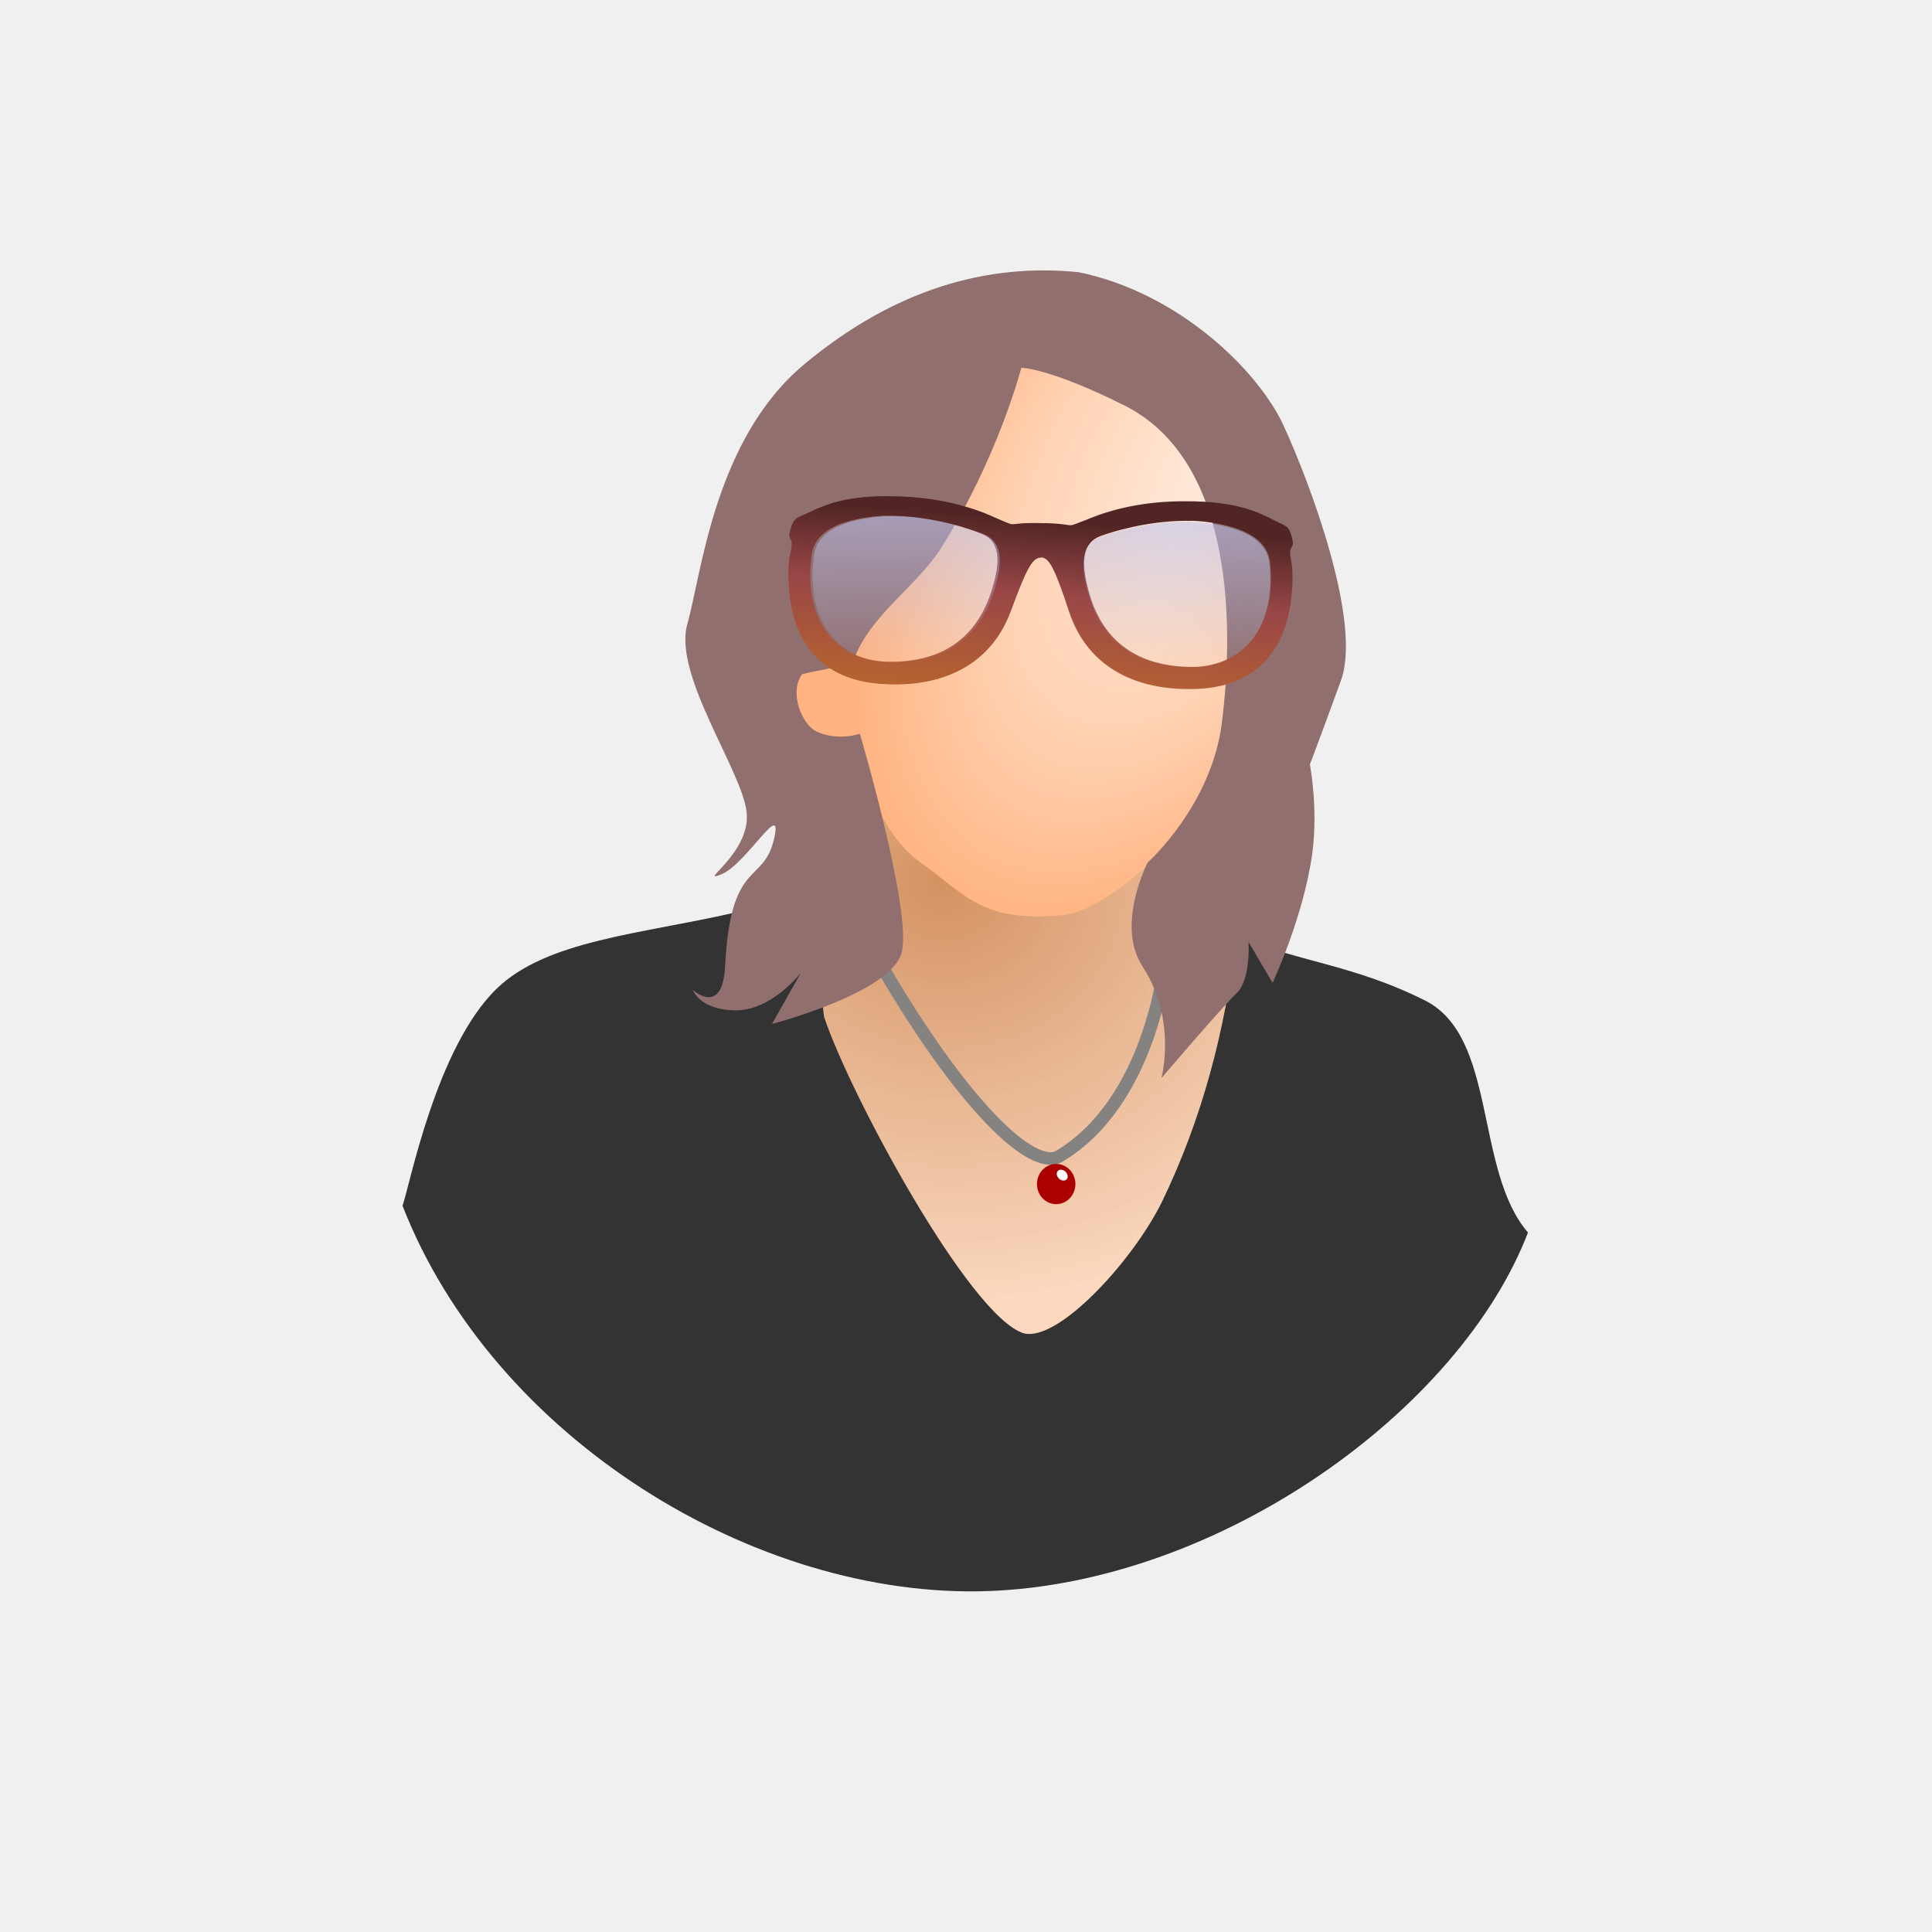
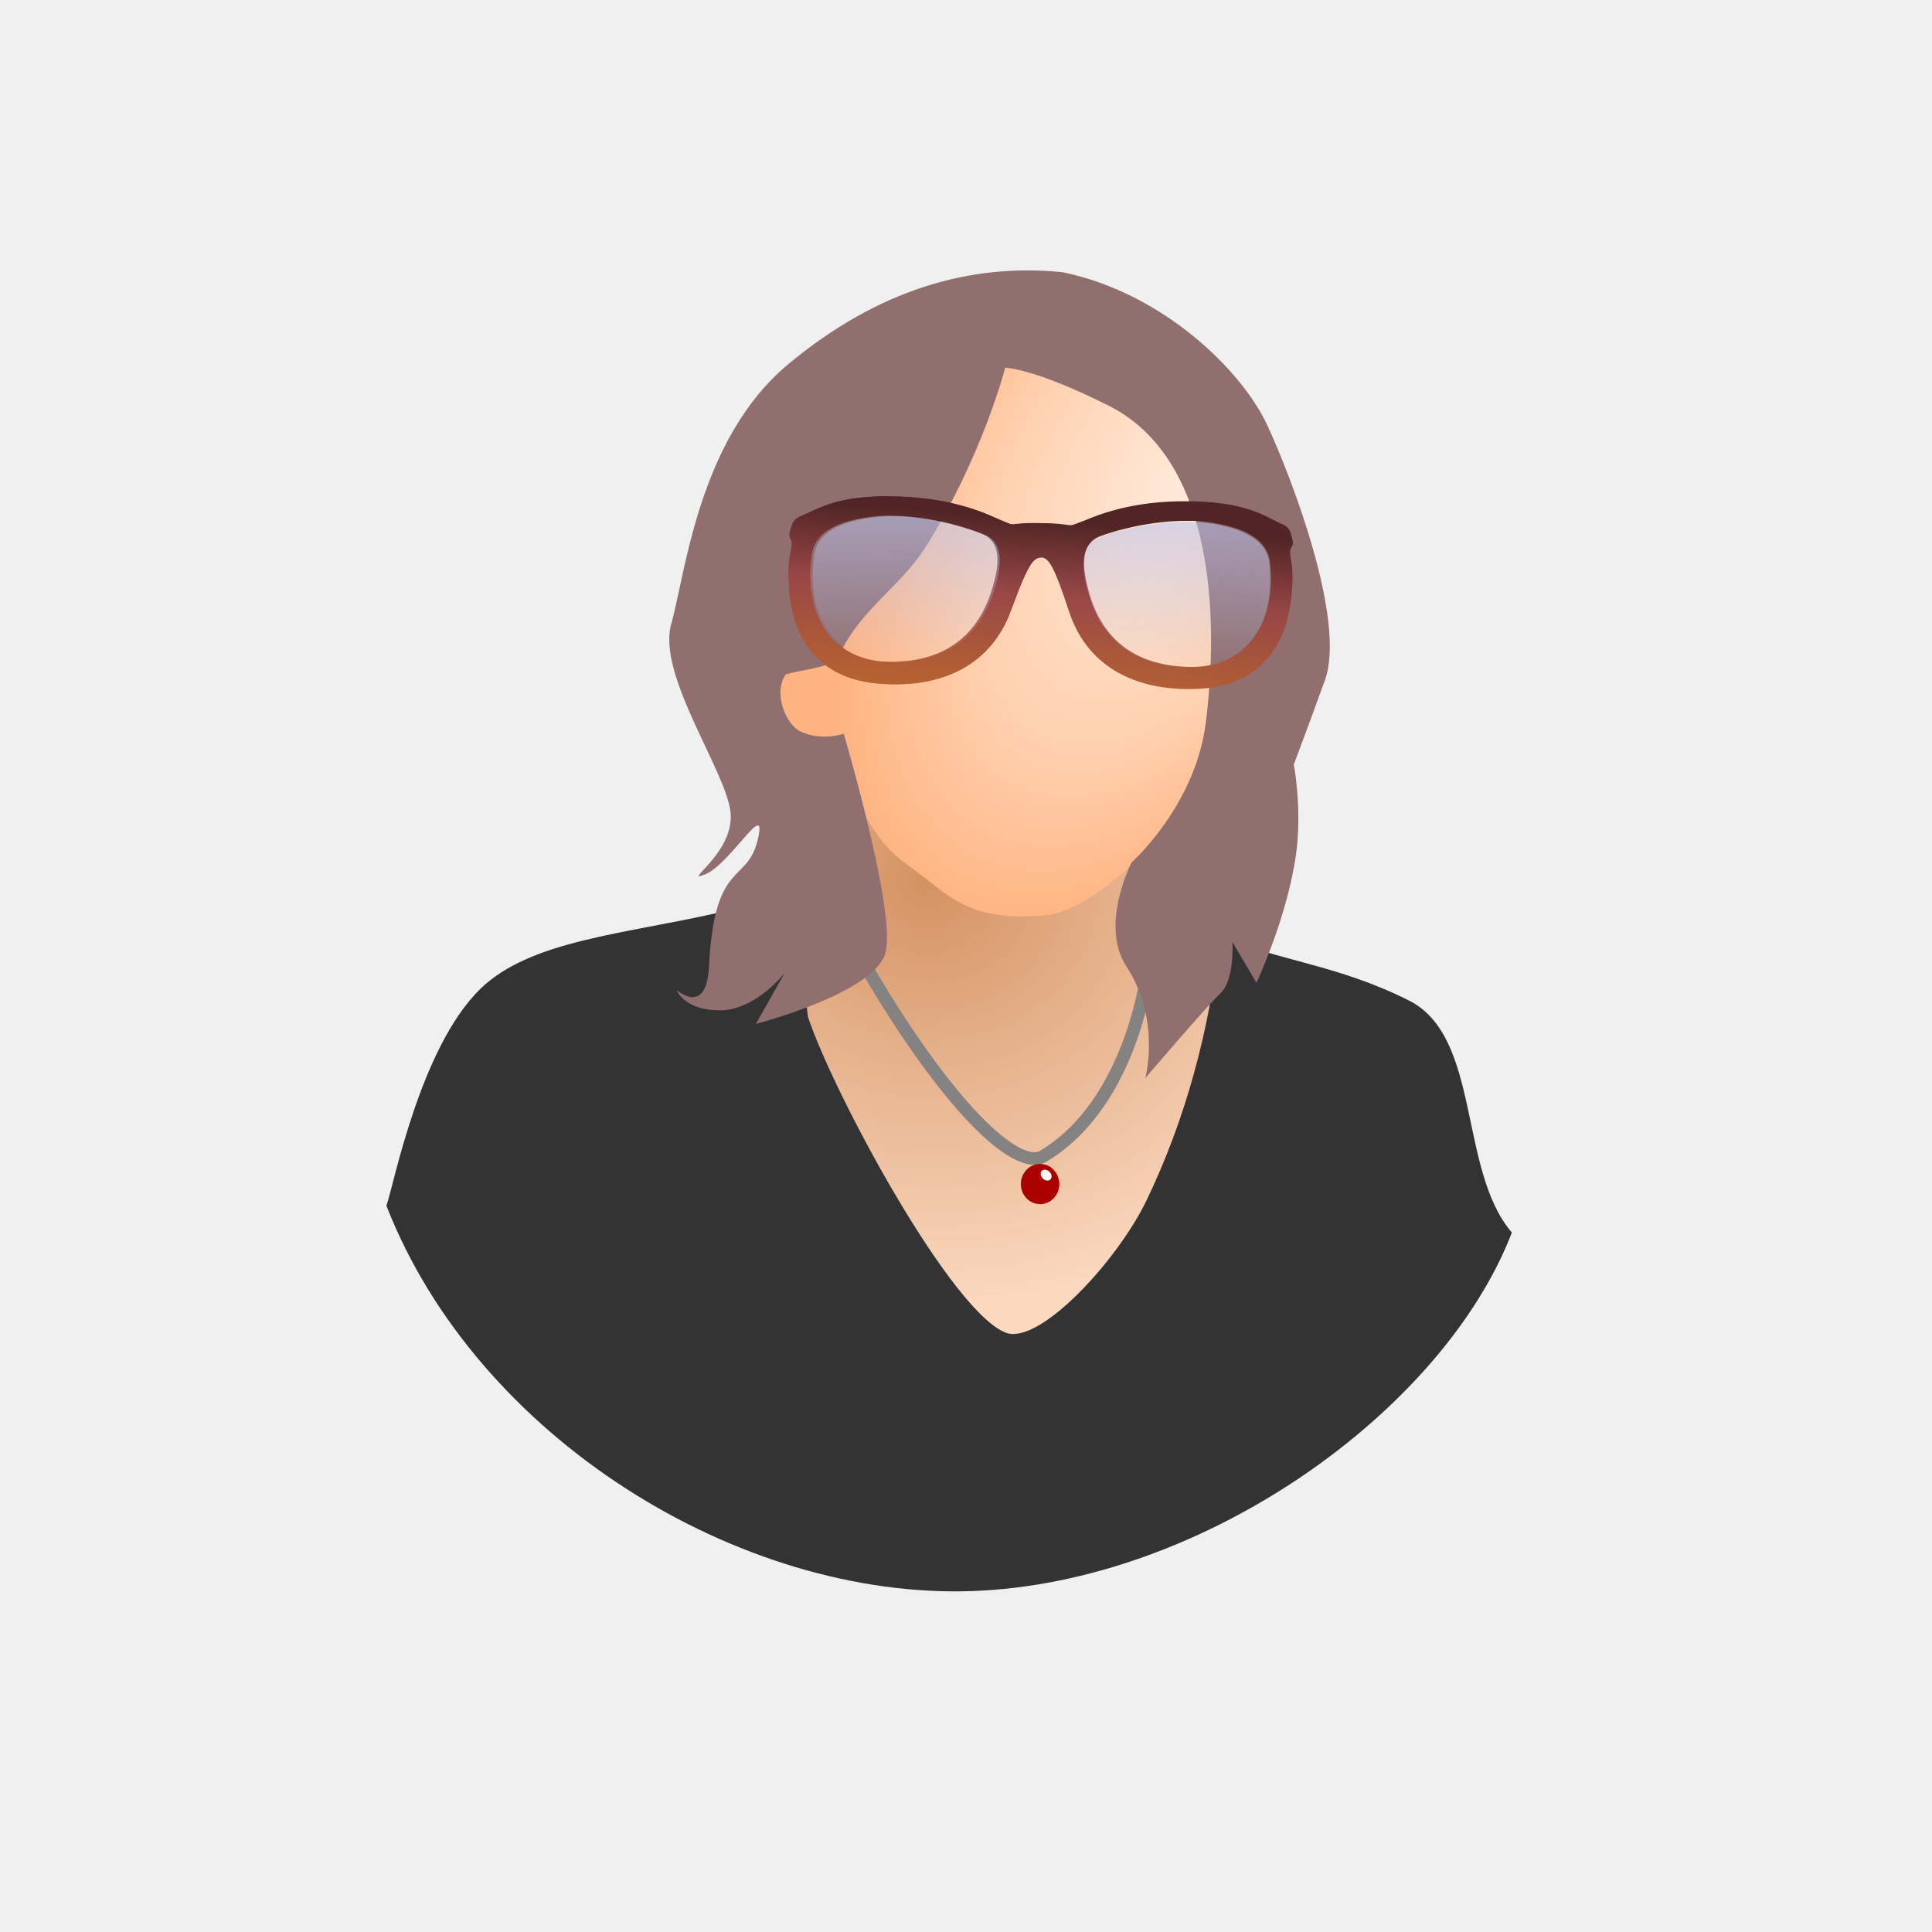
<svg xmlns="http://www.w3.org/2000/svg" xmlns:xlink="http://www.w3.org/1999/xlink" width="110" height="110" viewBox="0 0 29.104 29.104" version="1.1" id="svg2787" xml:space="preserve">
  <defs id="defs2784">
    <rect x="5.88" y="-19.377" width="22.985" height="12.027" id="rect1" />
    <linearGradient id="linearGradient1">
      <stop style="stop-color:#d49262;stop-opacity:1;" offset="0" id="stop1" />
      <stop style="stop-color:#fbd6bb;stop-opacity:0.943;" offset="1" id="stop2" />
    </linearGradient>
    <linearGradient id="linearGradient26559">
      <stop style="stop-color:#ffe9d9;stop-opacity:1;" offset="0" id="stop26555" />
      <stop style="stop-color:#ffd0af;stop-opacity:1;" offset="0.608" id="stop26563" />
      <stop style="stop-color:#ffb380;stop-opacity:1;" offset="1" id="stop26557" />
    </linearGradient>
    <mask maskUnits="userSpaceOnUse" id="mask10222">
      <circle style="fill:#ffffff;fill-opacity:1;fill-rule:evenodd;stroke-width:0.224" id="circle10224" cx="13.229" cy="14.817" r="11" />
    </mask>
    <radialGradient xlink:href="#linearGradient1" id="radialGradient2-3" cx="-13.077" cy="15.058" fx="-13.077" fy="15.058" r="5.211" gradientTransform="matrix(-0.3525487,1.729008,-1.863063,-0.3798829,9.257119,40.63777)" gradientUnits="userSpaceOnUse" />
    <radialGradient xlink:href="#linearGradient26559" id="radialGradient26561-8-4-3-7" cx="50.035" cy="10.592" fx="50.035" fy="10.592" r="5.772" gradientTransform="matrix(-0.8942386,1.669439,0.931599,0.465422,26.26525,-85.10766)" gradientUnits="userSpaceOnUse" />
    <linearGradient id="linearGradient7">
      <stop style="stop-color:#512525;stop-opacity:1;" offset="0" id="stop7" />
      <stop style="stop-color:#994646;stop-opacity:0.992;" offset="0.425" id="stop9" />
      <stop style="stop-color:#b76331;stop-opacity:0.991;" offset="1" id="stop8" />
    </linearGradient>
    <linearGradient xlink:href="#linearGradient7" id="linearGradient11" gradientUnits="userSpaceOnUse" gradientTransform="matrix(0.08882218,-0.01084407,0.02590891,0.09290898,25.56818,11.17375)" x1="-78.831" y1="-70.426" x2="-85.387" y2="-34.024" />
    <linearGradient xlink:href="#linearGradient7" id="linearGradient2" gradientUnits="userSpaceOnUse" gradientTransform="matrix(0.08882218,-0.01084407,0.02590891,0.09290898,25.56818,11.17824)" x1="-78.831" y1="-70.426" x2="-85.387" y2="-34.024" />
    <linearGradient xlink:href="#linearGradient15" id="linearGradient16" x1="13.721" y1="5.472" x2="13.785" y2="8.472" gradientUnits="userSpaceOnUse" gradientTransform="translate(-0.4511896,0.5520869)" />
    <linearGradient id="linearGradient15">
      <stop style="stop-color:#b9c2f1;stop-opacity:1;" offset="0" id="stop15" />
      <stop style="stop-color:#b9c2f1;stop-opacity:0;" offset="1" id="stop16" />
    </linearGradient>
    <linearGradient xlink:href="#linearGradient15" id="linearGradient6" gradientUnits="userSpaceOnUse" gradientTransform="matrix(-1,0,0,1,32.39597,0.5645867)" x1="13.721" y1="5.472" x2="13.785" y2="8.472" />
  </defs>
  <g id="layer1">
-     <g id="g1" transform="matrix(0.7876553,0,0,0.7741444,5.10863,5.030338)" style="stroke-width:1.281">
+     <g id="g1" transform="matrix(0.7876553,0,0,0.7741444,4.866007,5.030338)" style="stroke-width:1.281">
      <g id="g20718-3" transform="matrix(0.8853303,0,0,0.8808192,24.0856,-0.1708568)" style="stroke-width:1.134">
        <path id="path13238-1-2-5-8-1-8" style="fill:url(#radialGradient2-3);fill-opacity:1;stroke:#000000;stroke-width:0;stroke-linecap:butt;stroke-linejoin:miter;stroke-dasharray:none;stroke-opacity:1" d="m -9.532,11.427 c 0.67,0.618 1.134,0.348 1.469,1.214 0.46,1.189 0.868,0.709 0.979,1.256 0.113,0.558 -0.348,1.377 -0.524,1.962 -0.349,1.159 -0.821,3.11 -1.25,4.063 -0.429,0.953 -2.14,2.355 -3.079,2.818 -0.939,0.463 -2.921,-1.054 -3.351,-1.028 -0.429,0.026 -1.064,-3.046 -1.305,-3.921 -0.241,-0.875 -1.716,-1.545 -0.268,-3.373 1.448,-1.828 0.766,-3.594 0.739,-3.929 -0.027,-0.335 0.969,0.241 1.156,0.447 0.188,0.206 0.956,1 2.076,1.468 0.988,0.413 1.807,0.228 2.087,-0.053 0.297,-0.297 1.432,-1.475 1.432,-1.475 z" />
        <path style="fill:url(#radialGradient26561-8-4-3-7);fill-opacity:1;stroke:#000000;stroke-width:0;stroke-linecap:butt;stroke-linejoin:miter;stroke-dasharray:none;stroke-opacity:1" d="m -9.134,2.004 c 0.607,0.874 1.131,2.489 1.175,4.279 0.045,1.836 -0.054,3.505 -1.307,5.121 -0.593,0.764 -1.669,1.563 -2.277,1.627 -1.777,0.187 -2.15,-0.471 -3.06,-1.127 -0.641,-0.462 -0.939,-1.117 -1.349,-2.066 -0.096,-0.223 -0.156,-0.234 -0.252,-0.474 -0.039,-0.098 -0.065,-0.072 -0.396,-0.032 -0.205,0.025 -1.318,-1.362 -1.396,-1.765 -0.053,-0.275 1.748,-0.265 1.797,-0.414 0.531,-1.602 1.152,-1.268 1.303,-2.069 0.152,-0.801 1.1,-3.341 2.287,-4.233 1.482,0.138 2.488,0.279 3.474,1.153 z" id="path12892-7-4-9-0-9-2" />
        <path id="path3866-5-8-8-7-7" mask="none" style="fill:#333333;fill-opacity:1;stroke:#000000;stroke-width:0;stroke-linecap:butt;stroke-linejoin:miter;stroke-dasharray:none;stroke-opacity:0" d="m -16.655,12.095 c 0,0 -0.213,0.466 -2.023,0.888 -2.033,0.474 -4.046,0.609 -5.122,1.674 -1.315,1.301 -1.883,4.375 -2.036,4.796 1.958,5.135 7.63,8.693 12.646,8.514 5.016,-0.179 10.191,-3.995 11.667,-7.921 -1.16,-1.378 -0.658,-4.325 -2.227,-5.128 -1.561,-0.799 -2.763,-0.853 -4.074,-1.428 -0.227,2.05 -0.729,4.029 -1.616,5.899 -0.646,1.32 -2.243,3.082 -2.978,2.883 -1.162,-0.371 -3.743,-5.251 -4.31,-6.987 -0.142,-0.944 0.073,-3.189 0.073,-3.189 z" />
        <path style="fill:none;stroke:#848382;stroke-width:0.278;stroke-linecap:round;stroke-linejoin:miter;stroke-dasharray:none;stroke-opacity:1" d="m -9.384,14.188 c 0,0 -0.304,2.975 -2.261,4.171 -0.587,0.358 -2.115,-1.165 -3.866,-4.246" id="path27717-0-1-6-9" />
        <path style="fill:#916f6f;stroke:#000000;stroke-width:0;stroke-linecap:butt;stroke-linejoin:miter;stroke-dasharray:none;stroke-opacity:1" d="m -11.242,-1.172 c 2.179,0.451 3.891,2.179 4.435,3.382 0.545,1.202 1.707,4.332 1.245,5.636 -0.38,1.072 -0.672,1.86 -0.672,1.86 0,0 0.184,0.977 0.05,1.973 -0.188,1.397 -0.856,2.85 -0.856,2.85 l -0.52,-0.901 c 0,0 0.053,0.831 -0.258,1.132 -0.311,0.301 -1.625,1.876 -1.625,1.876 0,0 0.348,-1.287 -0.408,-2.471 -0.585,-0.916 0.113,-2.295 0.113,-2.295 0,0 1.376,-1.251 1.602,-3.081 0.167,-1.351 0.518,-5.669 -2.102,-7.013 -1.615,-0.829 -2.23,-0.835 -2.23,-0.835 0,0 -0.501,1.985 -1.73,3.976 -0.543,0.881 -1.542,1.474 -1.906,2.517 -0.5,0.177 -0.776,0.189 -1.102,0.279 -0.288,0.413 0.007,1.115 0.308,1.261 0.467,0.225 0.942,0.053 0.942,0.053 0,0 1.136,3.93 0.903,4.832 -0.233,0.902 -2.801,1.578 -2.801,1.578 l 0.622,-1.127 c 0,0 -0.622,0.827 -1.401,0.827 -0.778,0 -0.934,-0.451 -0.934,-0.451 0,0 0.645,0.602 0.7,-0.526 0.117,-2.367 0.817,-1.804 1.05,-2.78 0.233,-0.977 -0.584,0.526 -1.128,0.751 -0.545,0.225 0.622,-0.451 0.545,-1.353 -0.078,-0.902 -1.595,-3.043 -1.284,-4.171 0.311,-1.127 0.589,-4.096 2.534,-5.749 1.945,-1.653 3.937,-2.229 5.908,-2.029 z" id="path26059-6-5-7-6" />
        <g id="g27721-2-8-1-0" transform="matrix(-0.778065,0,0,0.7514212,31.86677,-2.70822)" style="stroke-width:1.373">
          <ellipse style="fill:#aa0000;fill-opacity:1;fill-rule:evenodd;stroke-width:0.363" id="path11936-3-7-4-3-1-1" cx="56.013" cy="28.856" rx="0.534" ry="0.591" />
          <ellipse style="fill:#ffffff;fill-rule:evenodd;stroke-width:0.363" id="path12898-2-3-7-8-0-5" cx="61.474" cy="-12.193" rx="0.135" ry="0.174" transform="matrix(0.7845642,0.6200476,-0.6245485,0.780986,0,0)" />
        </g>
      </g>
    </g>
    <g id="g6" transform="matrix(0.7740345,0.01304384,-0.01304384,0.7740345,3.416683,2.959815)" style="stroke-width:1.292">
      <g id="g16" transform="translate(-0.4706588,0.5554823)" style="stroke-width:1.292">
        <path id="path1-1" style="fill:url(#linearGradient2);fill-opacity:1;stroke:#777777;stroke-width:0;stroke-linecap:round" d="m 13.461,5.064 c -1.038,0.008 -1.4,0.279 -1.678,0.398 -0.147,0.063 -0.193,0.088 -0.249,0.34 -0.025,0.112 0.044,0.123 0.045,0.204 0.001,0.081 -0.006,0.095 -0.022,0.176 -0.026,0.125 -0.048,0.302 -0.022,0.653 0.089,1.203 0.756,1.799 1.754,1.873 1.122,0.083 2.169,-0.301 2.573,-1.461 0.314,-0.901 0.413,-1.042 0.581,-1.046 l -0.032,-0.662 c -0.133,-0.004 -0.285,3.094e-4 -0.461,0.022 -0.035,0.004 -0.06,0.013 -0.109,0.008 -0.048,-0.004 -0.418,-0.168 -0.529,-0.209 -0.595,-0.217 -1.195,-0.3 -1.853,-0.295 z m 0.066,0.329 c 0.61,-0.002 1.297,0.147 1.789,0.333 0.458,0.166 0.345,0.722 0.238,1.1 -0.295,1.047 -1.035,1.512 -2.08,1.511 -0.979,-0.002 -1.728,-0.747 -1.569,-2.116 0.057,-0.49 0.55,-0.713 1.236,-0.803 0.086,-0.011 0.174,-0.019 0.266,-0.022 0.04,-0.002 0.08,-0.002 0.121,-0.003 z" />
        <path id="path1-1-6" style="fill:url(#linearGradient11);fill-opacity:1;stroke:#777777;stroke-width:0;stroke-linecap:round" d="m 13.461,5.059 c -1.038,0.008 -1.4,0.279 -1.678,0.398 -0.147,0.063 -0.193,0.088 -0.249,0.34 -0.025,0.112 0.044,0.123 0.045,0.204 0.001,0.081 -0.006,0.095 -0.022,0.176 -0.026,0.125 -0.048,0.302 -0.022,0.653 0.089,1.203 0.756,1.799 1.754,1.873 1.122,0.083 2.169,-0.301 2.573,-1.461 0.304,-0.873 0.407,-1.033 0.566,-1.045 0.159,0.012 0.261,0.172 0.565,1.045 0.404,1.16 1.452,1.544 2.573,1.461 0.998,-0.074 1.666,-0.67 1.754,-1.873 0.026,-0.351 0.003,-0.528 -0.022,-0.653 -0.017,-0.081 -0.023,-0.095 -0.022,-0.176 0.001,-0.081 0.07,-0.092 0.045,-0.204 C 21.267,5.545 21.221,5.52 21.074,5.457 20.796,5.338 20.434,5.067 19.396,5.059 h -5.17e-4 c -0.658,-0.005 -1.258,0.078 -1.853,0.295 -0.11,0.04 -0.48,0.204 -0.529,0.209 -0.048,0.004 -0.074,-0.004 -0.109,-0.008 -0.169,-0.021 -0.346,-0.025 -0.477,-0.022 -0.132,-0.003 -0.308,0.001 -0.478,0.022 -0.035,0.004 -0.06,0.013 -0.109,0.008 -0.048,-0.004 -0.418,-0.168 -0.529,-0.209 C 14.718,5.137 14.118,5.054 13.461,5.059 Z m 0.073,0.379 c 0.589,-0.002 1.254,0.142 1.729,0.321 0.442,0.16 0.332,0.697 0.229,1.062 -0.285,1.011 -1,1.461 -2.01,1.459 -0.946,-0.002 -1.669,-0.721 -1.516,-2.044 0.055,-0.473 0.531,-0.688 1.194,-0.776 0.083,-0.011 0.169,-0.018 0.257,-0.022 0.039,-0.001 0.077,-0.002 0.116,-0.002 z m 5.789,0 c 0.039,1.5e-4 0.078,5.87e-4 0.116,0.002 0.088,0.003 0.174,0.011 0.257,0.022 0.663,0.087 1.139,0.302 1.194,0.776 0.153,1.322 -0.57,2.042 -1.516,2.044 -1.01,0.002 -1.725,-0.448 -2.01,-1.459 -0.103,-0.366 -0.213,-0.902 0.229,-1.062 0.475,-0.18 1.14,-0.324 1.729,-0.321 z" />
      </g>
      <path style="opacity:0.55;fill:url(#linearGradient16);fill-opacity:1;stroke:#777777;stroke-width:0;stroke-linecap:round" d="m 12.991,6.005 c 0.616,-0.024 1.338,0.127 1.845,0.319 0.442,0.16 0.333,0.697 0.23,1.062 -0.285,1.011 -1,1.461 -2.01,1.459 -0.946,-0.002 -1.669,-0.721 -1.516,-2.044 0.055,-0.473 0.531,-0.689 1.194,-0.776 0.083,-0.011 0.169,-0.018 0.257,-0.021 z" id="path6-0" />
      <path style="opacity:0.55;fill:url(#linearGradient6);fill-opacity:1;stroke:#777777;stroke-width:0;stroke-linecap:round" d="m 18.954,6.017 c -0.616,-0.024 -1.338,0.127 -1.845,0.319 -0.442,0.16 -0.333,0.697 -0.23,1.062 0.285,1.011 1,1.461 2.01,1.459 0.946,-0.002 1.669,-0.721 1.516,-2.044 -0.055,-0.473 -0.531,-0.689 -1.194,-0.776 -0.083,-0.011 -0.169,-0.018 -0.257,-0.021 z" id="path6-0-5" />
    </g>
    <text xml:space="preserve" transform="scale(0.2645833)" id="text1" style="font-family:Constantia;-inkscape-font-specification:Constantia;white-space:pre;shape-inside:url(#rect1);display:inline;fill:#6af0fa;stroke:#ffffff;stroke-width:0;stroke-linecap:round" />
  </g>
</svg>
